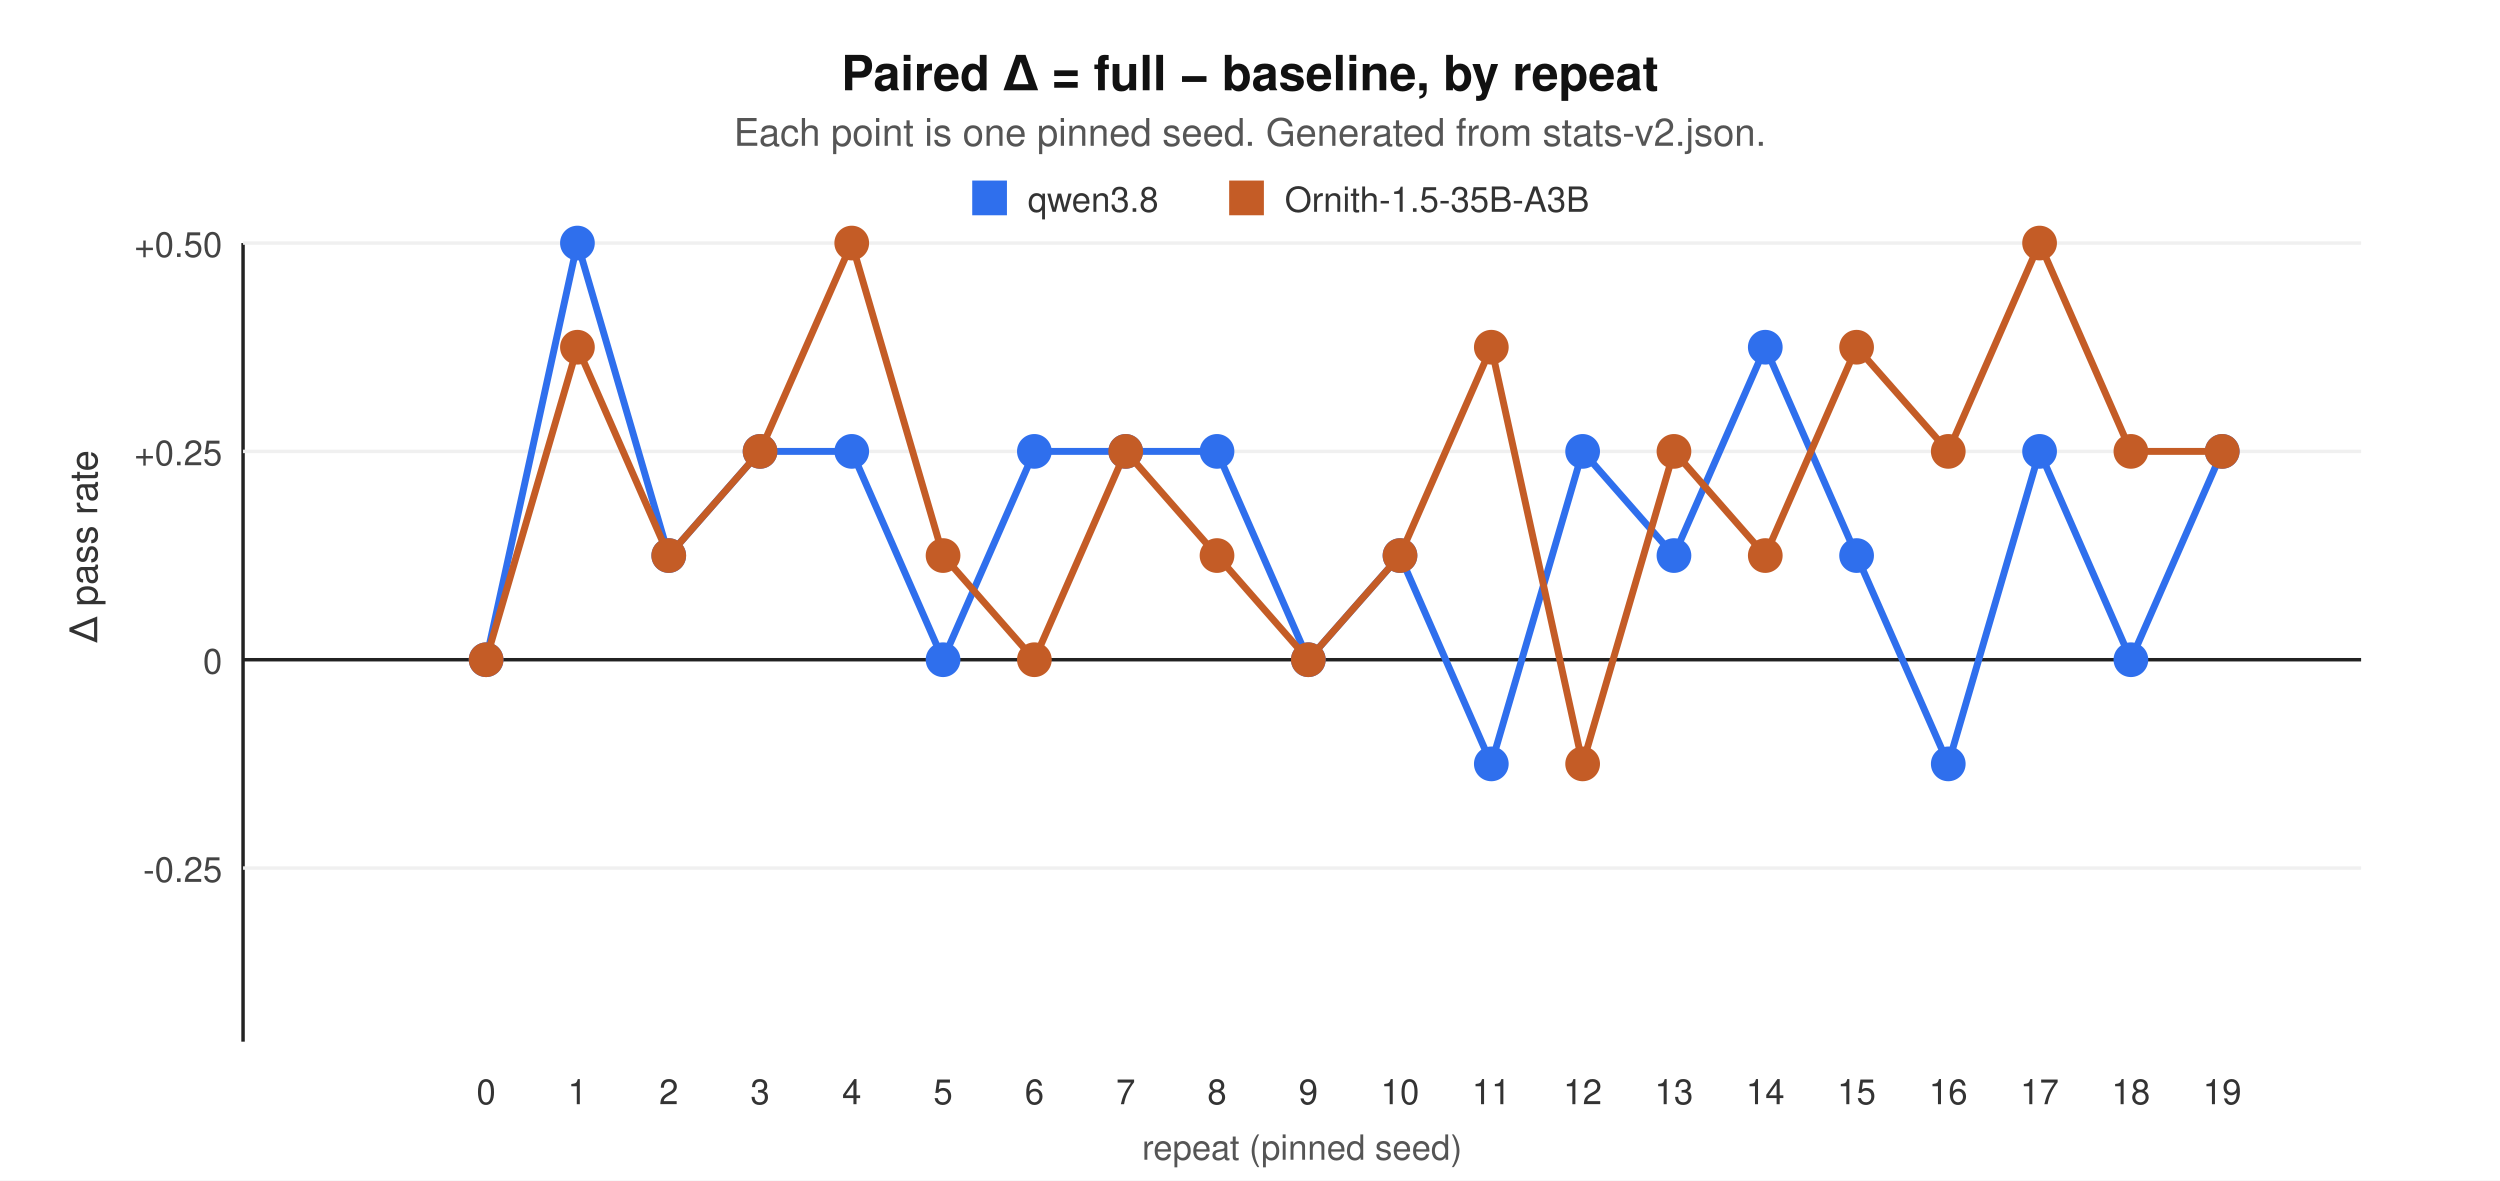
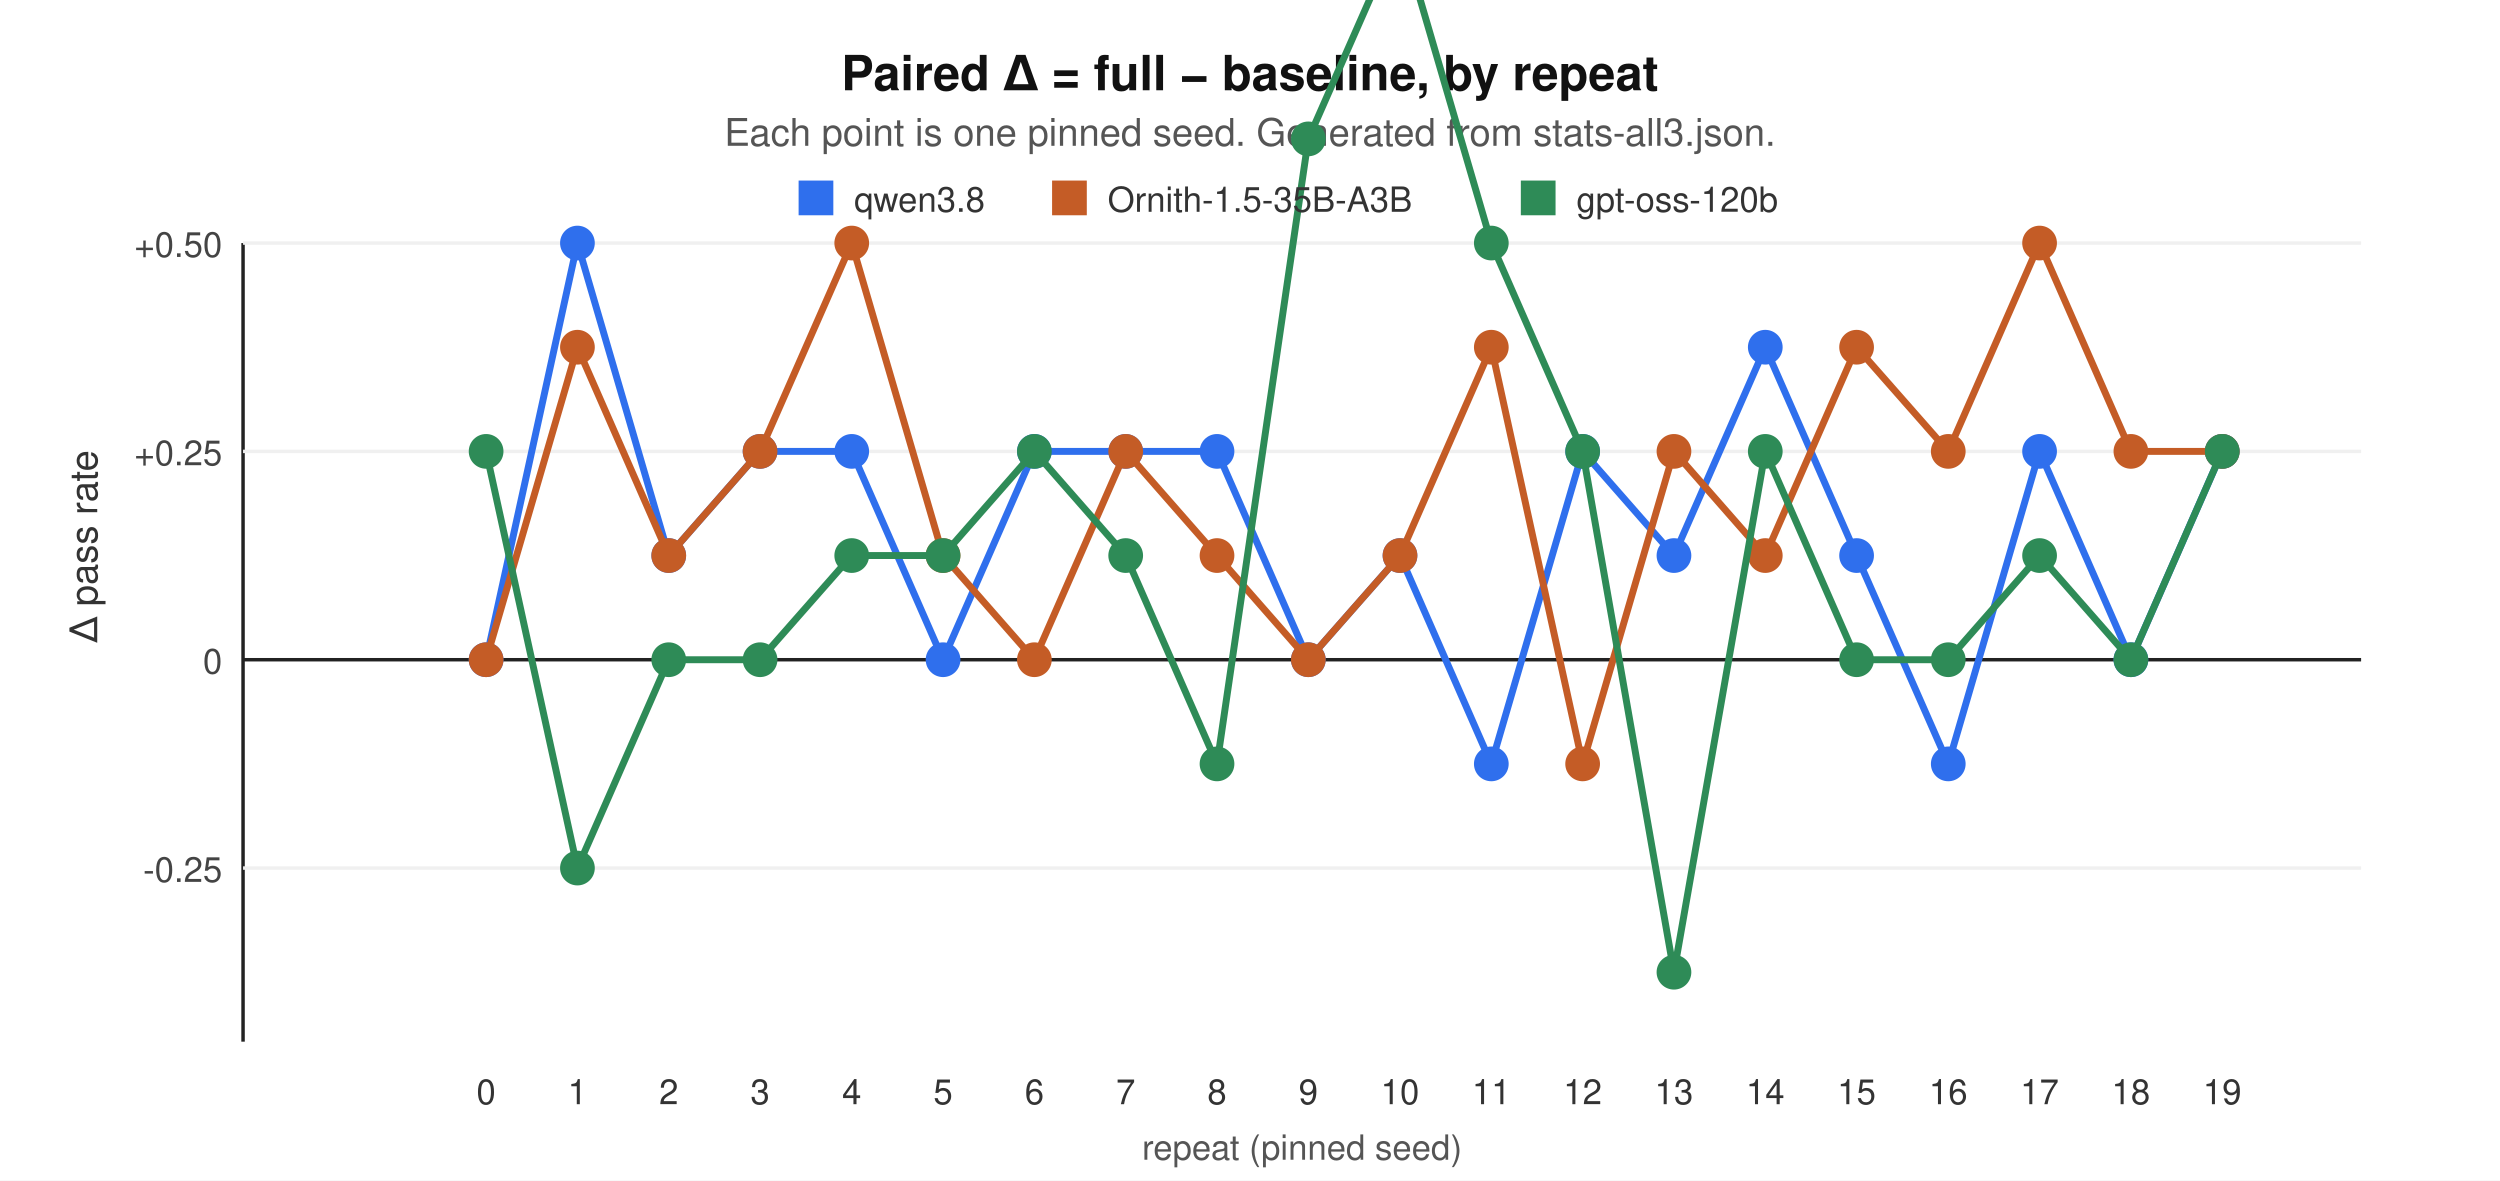
<svg xmlns="http://www.w3.org/2000/svg" width="720" height="340" viewBox="0 0 720 340" font-family="Helvetica, Arial, sans-serif">
  <rect width="720" height="340" fill="#fff" />
  <text x="360" y="26" text-anchor="middle" font-size="14" font-weight="600" fill="#111">Paired Δ = full − baseline, by repeat</text>
-   <text x="360" y="42" text-anchor="middle" font-size="11" fill="#555">Each point is one pinned seed. Generated from stats-v2.json.</text>
+   <text x="360" y="42" text-anchor="middle" font-size="11" fill="#555">Each point is one pinned seed. Generated from stats-all3.json.</text>
  <line x1="70" y1="190" x2="680" y2="190" stroke="#222" />
  <line x1="70" y1="70" x2="70" y2="300" stroke="#222" />
  <text x="28" y="185" transform="rotate(-90 28 185)" font-size="11" fill="#333">Δ pass rate</text>
  <g font-size="10" fill="#444">
    <text x="64" y="74.0" text-anchor="end">+0.50</text>
    <line x1="70" y1="70.0" x2="680" y2="70.0" stroke="#f0f0f0" />
    <text x="64" y="134.0" text-anchor="end">+0.25</text>
    <line x1="70" y1="130.0" x2="680" y2="130.0" stroke="#f0f0f0" />
    <text x="64" y="194.0" text-anchor="end">0</text>
    <text x="64" y="254.0" text-anchor="end">-0.25</text>
    <line x1="70" y1="250.0" x2="680" y2="250.0" stroke="#f0f0f0" />
  </g>
  <polyline fill="none" stroke="#2f6fed" stroke-width="2" points="140.0,190.0 166.3,70.0 192.6,160.0 218.9,130.0 245.3,130.0 271.6,190.0 297.9,130.0 324.2,130.0 350.5,130.0 376.8,190.0 403.2,160.0 429.5,220.0 455.8,130.0 482.1,160.0 508.4,100.0 534.7,160.0 561.1,220.0 587.4,130.0 613.7,190.0 640.0,130.0" />
  <g fill="#2f6fed">
    <circle cx="140.0" cy="190.0" r="5" />
    <circle cx="166.3" cy="70.0" r="5" />
    <circle cx="192.6" cy="160.0" r="5" />
    <circle cx="218.9" cy="130.0" r="5" />
    <circle cx="245.3" cy="130.0" r="5" />
    <circle cx="271.6" cy="190.0" r="5" />
    <circle cx="297.9" cy="130.0" r="5" />
    <circle cx="324.2" cy="130.0" r="5" />
    <circle cx="350.5" cy="130.0" r="5" />
    <circle cx="376.8" cy="190.0" r="5" />
    <circle cx="403.2" cy="160.0" r="5" />
    <circle cx="429.5" cy="220.0" r="5" />
    <circle cx="455.8" cy="130.0" r="5" />
    <circle cx="482.1" cy="160.0" r="5" />
    <circle cx="508.4" cy="100.0" r="5" />
    <circle cx="534.7" cy="160.0" r="5" />
    <circle cx="561.1" cy="220.0" r="5" />
    <circle cx="587.4" cy="130.0" r="5" />
    <circle cx="613.7" cy="190.0" r="5" />
    <circle cx="640.0" cy="130.0" r="5" />
  </g>
  <polyline fill="none" stroke="#c45c26" stroke-width="2" points="140.0,190.0 166.3,100.0 192.6,160.0 218.9,130.0 245.3,70.0 271.6,160.0 297.9,190.0 324.2,130.0 350.5,160.0 376.8,190.0 403.2,160.0 429.5,100.0 455.8,220.0 482.1,130.0 508.4,160.0 534.7,100.0 561.1,130.0 587.4,70.0 613.7,130.0 640.0,130.0" />
  <g fill="#c45c26">
    <circle cx="140.0" cy="190.0" r="5" />
    <circle cx="166.3" cy="100.0" r="5" />
    <circle cx="192.6" cy="160.0" r="5" />
    <circle cx="218.9" cy="130.0" r="5" />
    <circle cx="245.3" cy="70.0" r="5" />
    <circle cx="271.6" cy="160.0" r="5" />
    <circle cx="297.9" cy="190.0" r="5" />
    <circle cx="324.2" cy="130.0" r="5" />
    <circle cx="350.5" cy="160.0" r="5" />
    <circle cx="376.8" cy="190.0" r="5" />
    <circle cx="403.2" cy="160.0" r="5" />
    <circle cx="429.5" cy="100.0" r="5" />
    <circle cx="455.8" cy="220.0" r="5" />
    <circle cx="482.1" cy="130.0" r="5" />
    <circle cx="508.4" cy="160.0" r="5" />
    <circle cx="534.7" cy="100.0" r="5" />
    <circle cx="561.1" cy="130.0" r="5" />
    <circle cx="587.4" cy="70.0" r="5" />
    <circle cx="613.7" cy="130.0" r="5" />
    <circle cx="640.0" cy="130.0" r="5" />
  </g>
+   <polyline fill="none" stroke="#2e8b57" stroke-width="2" points="140.0,130.0 166.3,250.0 192.6,190.0 218.9,190.0 245.3,160.0 271.6,160.0 297.9,130.0 324.2,160.0 350.5,220.0 376.8,40.0 403.2,-20.0 429.5,70.0 455.8,130.0 482.1,280.0 508.4,130.0 534.7,190.0 561.1,190.0 587.4,160.0 613.7,190.0 640.0,130.0" />
+   <g fill="#2e8b57">
+     <circle cx="140.0" cy="130.0" r="5" />
+     <circle cx="166.3" cy="250.0" r="5" />
+     <circle cx="192.6" cy="190.0" r="5" />
+     <circle cx="218.9" cy="190.0" r="5" />
+     <circle cx="245.3" cy="160.0" r="5" />
+     <circle cx="271.6" cy="160.0" r="5" />
+     <circle cx="297.9" cy="130.0" r="5" />
+     <circle cx="324.2" cy="160.0" r="5" />
+     <circle cx="350.5" cy="220.0" r="5" />
+     <circle cx="376.8" cy="40.0" r="5" />
+     <circle cx="403.2" cy="-20.0" r="5" />
+     <circle cx="429.5" cy="70.0" r="5" />
+     <circle cx="455.8" cy="130.0" r="5" />
+     <circle cx="482.1" cy="280.0" r="5" />
+     <circle cx="508.4" cy="130.0" r="5" />
+     <circle cx="534.7" cy="190.0" r="5" />
+     <circle cx="561.1" cy="190.0" r="5" />
+     <circle cx="587.4" cy="160.0" r="5" />
+     <circle cx="613.7" cy="190.0" r="5" />
+     <circle cx="640.0" cy="130.0" r="5" />
+   </g>
  <g font-size="10" fill="#333">
    <text x="140.0" y="318" text-anchor="middle">0</text>
    <text x="166.3" y="318" text-anchor="middle">1</text>
    <text x="192.6" y="318" text-anchor="middle">2</text>
    <text x="218.9" y="318" text-anchor="middle">3</text>
    <text x="245.3" y="318" text-anchor="middle">4</text>
    <text x="271.6" y="318" text-anchor="middle">5</text>
    <text x="297.9" y="318" text-anchor="middle">6</text>
    <text x="324.2" y="318" text-anchor="middle">7</text>
    <text x="350.5" y="318" text-anchor="middle">8</text>
    <text x="376.8" y="318" text-anchor="middle">9</text>
    <text x="403.2" y="318" text-anchor="middle">10</text>
    <text x="429.5" y="318" text-anchor="middle">11</text>
    <text x="455.8" y="318" text-anchor="middle">12</text>
    <text x="482.1" y="318" text-anchor="middle">13</text>
    <text x="508.4" y="318" text-anchor="middle">14</text>
    <text x="534.7" y="318" text-anchor="middle">15</text>
    <text x="561.1" y="318" text-anchor="middle">16</text>
    <text x="587.4" y="318" text-anchor="middle">17</text>
    <text x="613.7" y="318" text-anchor="middle">18</text>
    <text x="640.0" y="318" text-anchor="middle">19</text>
    <text x="375" y="334" text-anchor="middle" fill="#555">repeat (pinned seed)</text>
  </g>
-   <rect x="280" y="52" width="10" height="10" fill="#2f6fed" />
-   <text x="296" y="61" font-size="10" fill="#333">qwen3.8</text>
-   <rect x="354" y="52" width="10" height="10" fill="#c45c26" />
-   <text x="370" y="61" font-size="10" fill="#333">Ornith-1.5-35B-A3B</text>
+   <rect x="230" y="52" width="10" height="10" fill="#2f6fed" />
+   <text x="246" y="61" font-size="10" fill="#333">qwen3.8</text>
+   <rect x="303" y="52" width="10" height="10" fill="#c45c26" />
+   <text x="319" y="61" font-size="10" fill="#333">Ornith-1.5-35B-A3B</text>
+   <rect x="438" y="52" width="10" height="10" fill="#2e8b57" />
+   <text x="454" y="61" font-size="10" fill="#333">gpt-oss-120b</text>
</svg>
